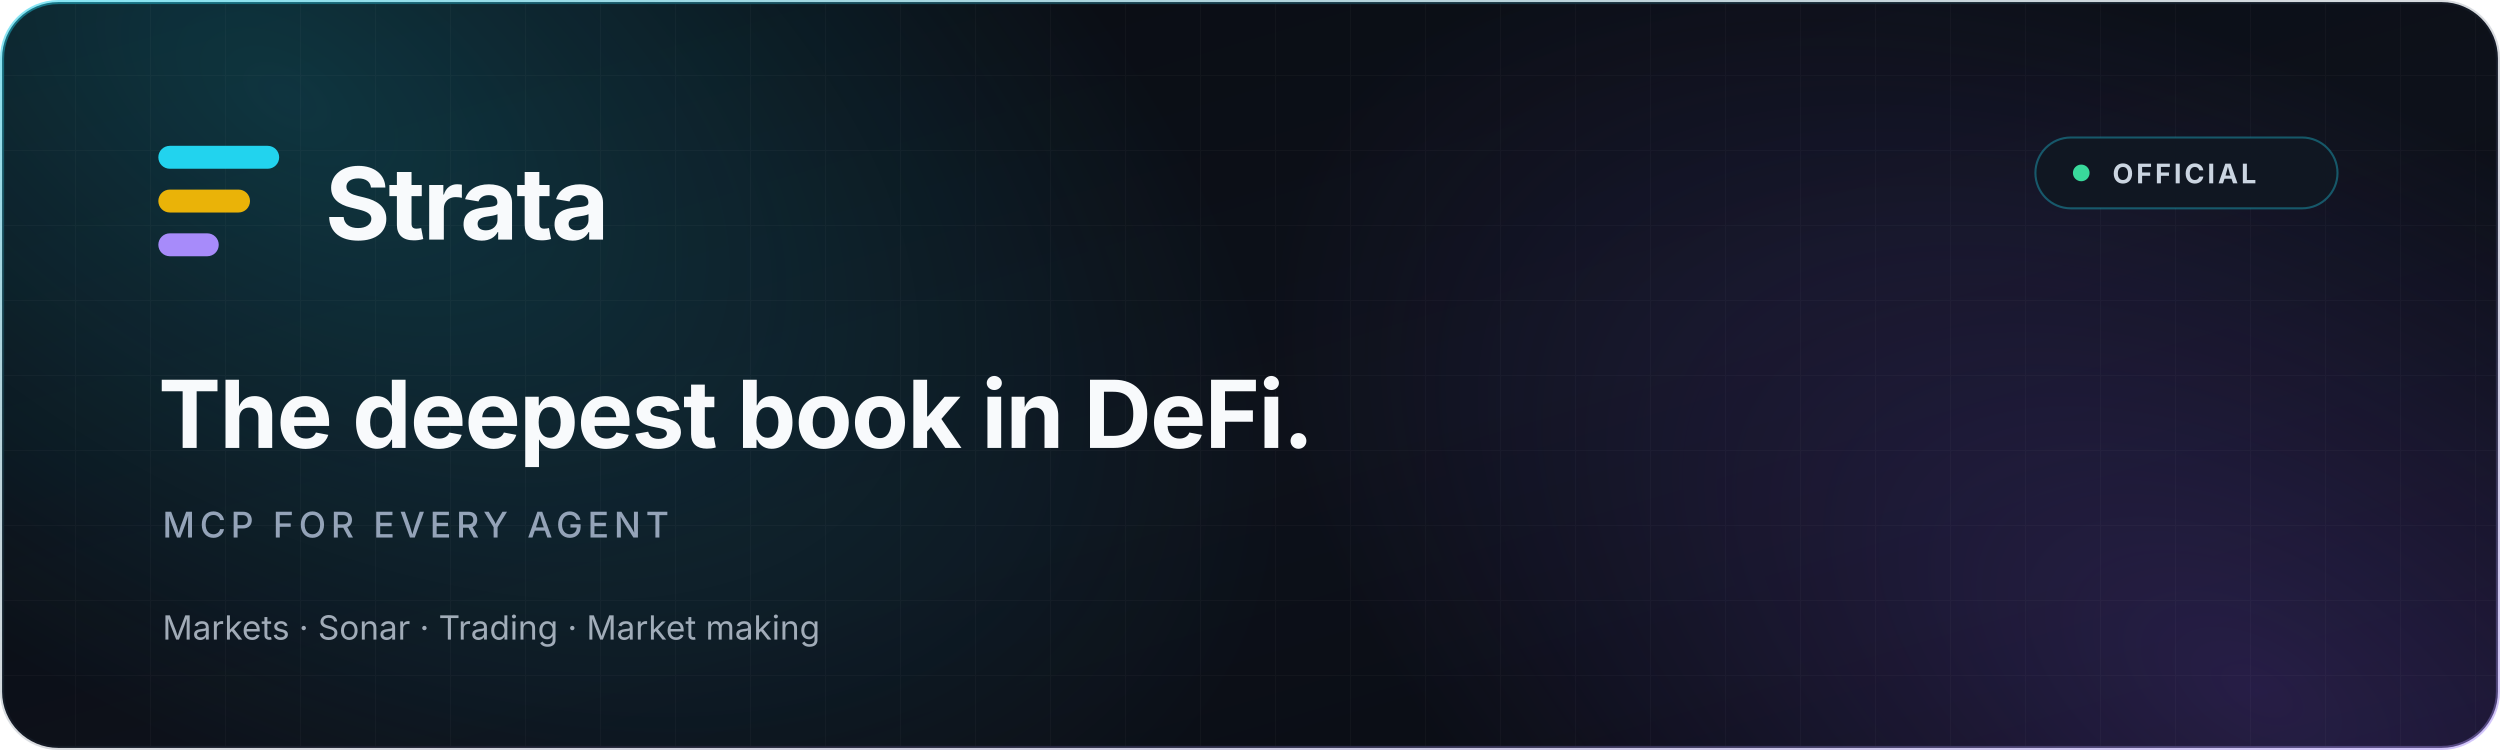
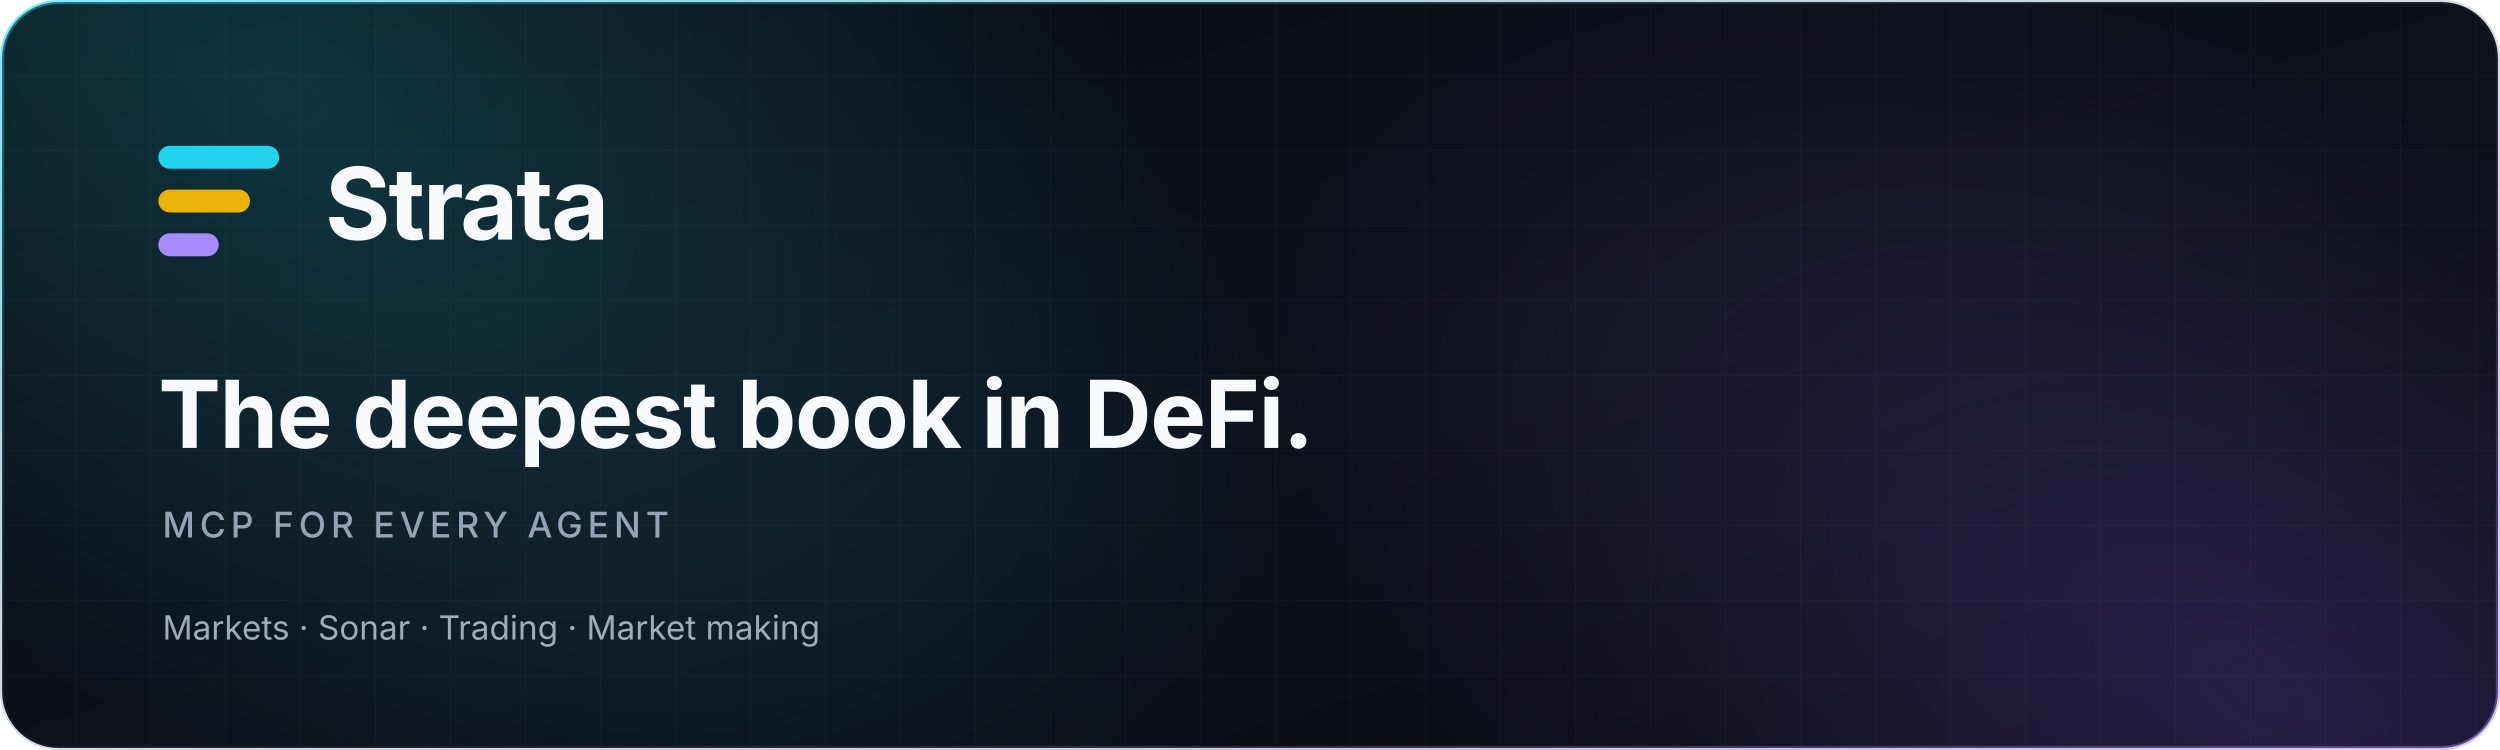
<svg xmlns="http://www.w3.org/2000/svg" width="1200" height="360" viewBox="0 0 1200 360" role="img" aria-labelledby="title desc">
  <defs>
    <linearGradient id="surface" x1="0" y1="0" x2="1" y2="1">
      <stop offset="0" stop-color="#090c12" />
      <stop offset=".55" stop-color="#0d111a" />
      <stop offset="1" stop-color="#090b12" />
    </linearGradient>
    <radialGradient id="cyanAurora" cx="0" cy="0" r="1" gradientTransform="translate(140 50) rotate(32) scale(530 300)" gradientUnits="userSpaceOnUse">
      <stop stop-color="#22d3ee" stop-opacity=".20" />
      <stop offset="1" stop-color="#22d3ee" stop-opacity="0" />
    </radialGradient>
    <radialGradient id="violetAurora" cx="0" cy="0" r="1" gradientTransform="translate(1080 330) rotate(-150) scale(520 280)" gradientUnits="userSpaceOnUse">
      <stop stop-color="#8b5cf6" stop-opacity=".22" />
      <stop offset="1" stop-color="#8b5cf6" stop-opacity="0" />
    </radialGradient>
    <linearGradient id="edge" x1="0" y1="0" x2="1" y2="1">
      <stop stop-color="#22d3ee" stop-opacity=".55" />
      <stop offset=".5" stop-color="#334155" stop-opacity=".18" />
      <stop offset="1" stop-color="#a78bfa" stop-opacity=".5" />
    </linearGradient>
    <pattern id="grid" width="36" height="36" patternUnits="userSpaceOnUse">
      <path d="M36 0H0V36" fill="none" stroke="#cbd5e1" stroke-opacity=".035" />
    </pattern>
  </defs>
  <rect x="1" y="1" width="1198" height="358" rx="27" fill="url(#surface)" stroke="url(#edge)" stroke-width="2" />
  <rect x="2" y="2" width="1196" height="356" rx="26" fill="url(#cyanAurora)" />
  <rect x="2" y="2" width="1196" height="356" rx="26" fill="url(#violetAurora)" />
  <rect x="2" y="2" width="1196" height="356" rx="26" fill="url(#grid)" />
  <g transform="translate(76 70)">
    <rect width="58" height="11" rx="5.5" fill="#22d3ee" />
    <rect y="21" width="44" height="11" rx="5.5" fill="#eab308" />
    <rect y="42" width="29" height="11" rx="5.5" fill="#a78bfa" />
    <text x="80" y="45" fill="#f8fafc" font-family="Inter, ui-sans-serif, system-ui, sans-serif" font-size="48" font-weight="720" letter-spacing="-1">Strata</text>
  </g>
-   <g transform="translate(977 66)">
-     <rect width="145" height="34" rx="17" fill="#101722" stroke="#22d3ee" stroke-opacity=".35" />
-     <circle cx="22" cy="17" r="4" fill="#39d99b" />
-     <text x="37" y="22" fill="#cbd5e1" font-family="Inter, ui-sans-serif, system-ui, sans-serif" font-size="13" font-weight="650" letter-spacing="1.4">OFFICIAL</text>
-   </g>
  <text x="76" y="215" fill="#f8fafc" font-family="Inter, ui-sans-serif, system-ui, sans-serif" font-size="45" font-weight="650" letter-spacing="-.6">The deepest book in DeFi.</text>
  <text x="78" y="258" fill="#94a3b8" font-family="Inter, ui-sans-serif, system-ui, sans-serif" font-size="17" font-weight="550" letter-spacing="2.4">MCP FOR EVERY AGENT</text>
  <text x="78" y="307" fill="#cbd5e1" fill-opacity=".78" font-family="Inter, ui-sans-serif, system-ui, sans-serif" font-size="16">Markets  ·  Sonar  ·  Trading  ·  Market making</text>
</svg>
